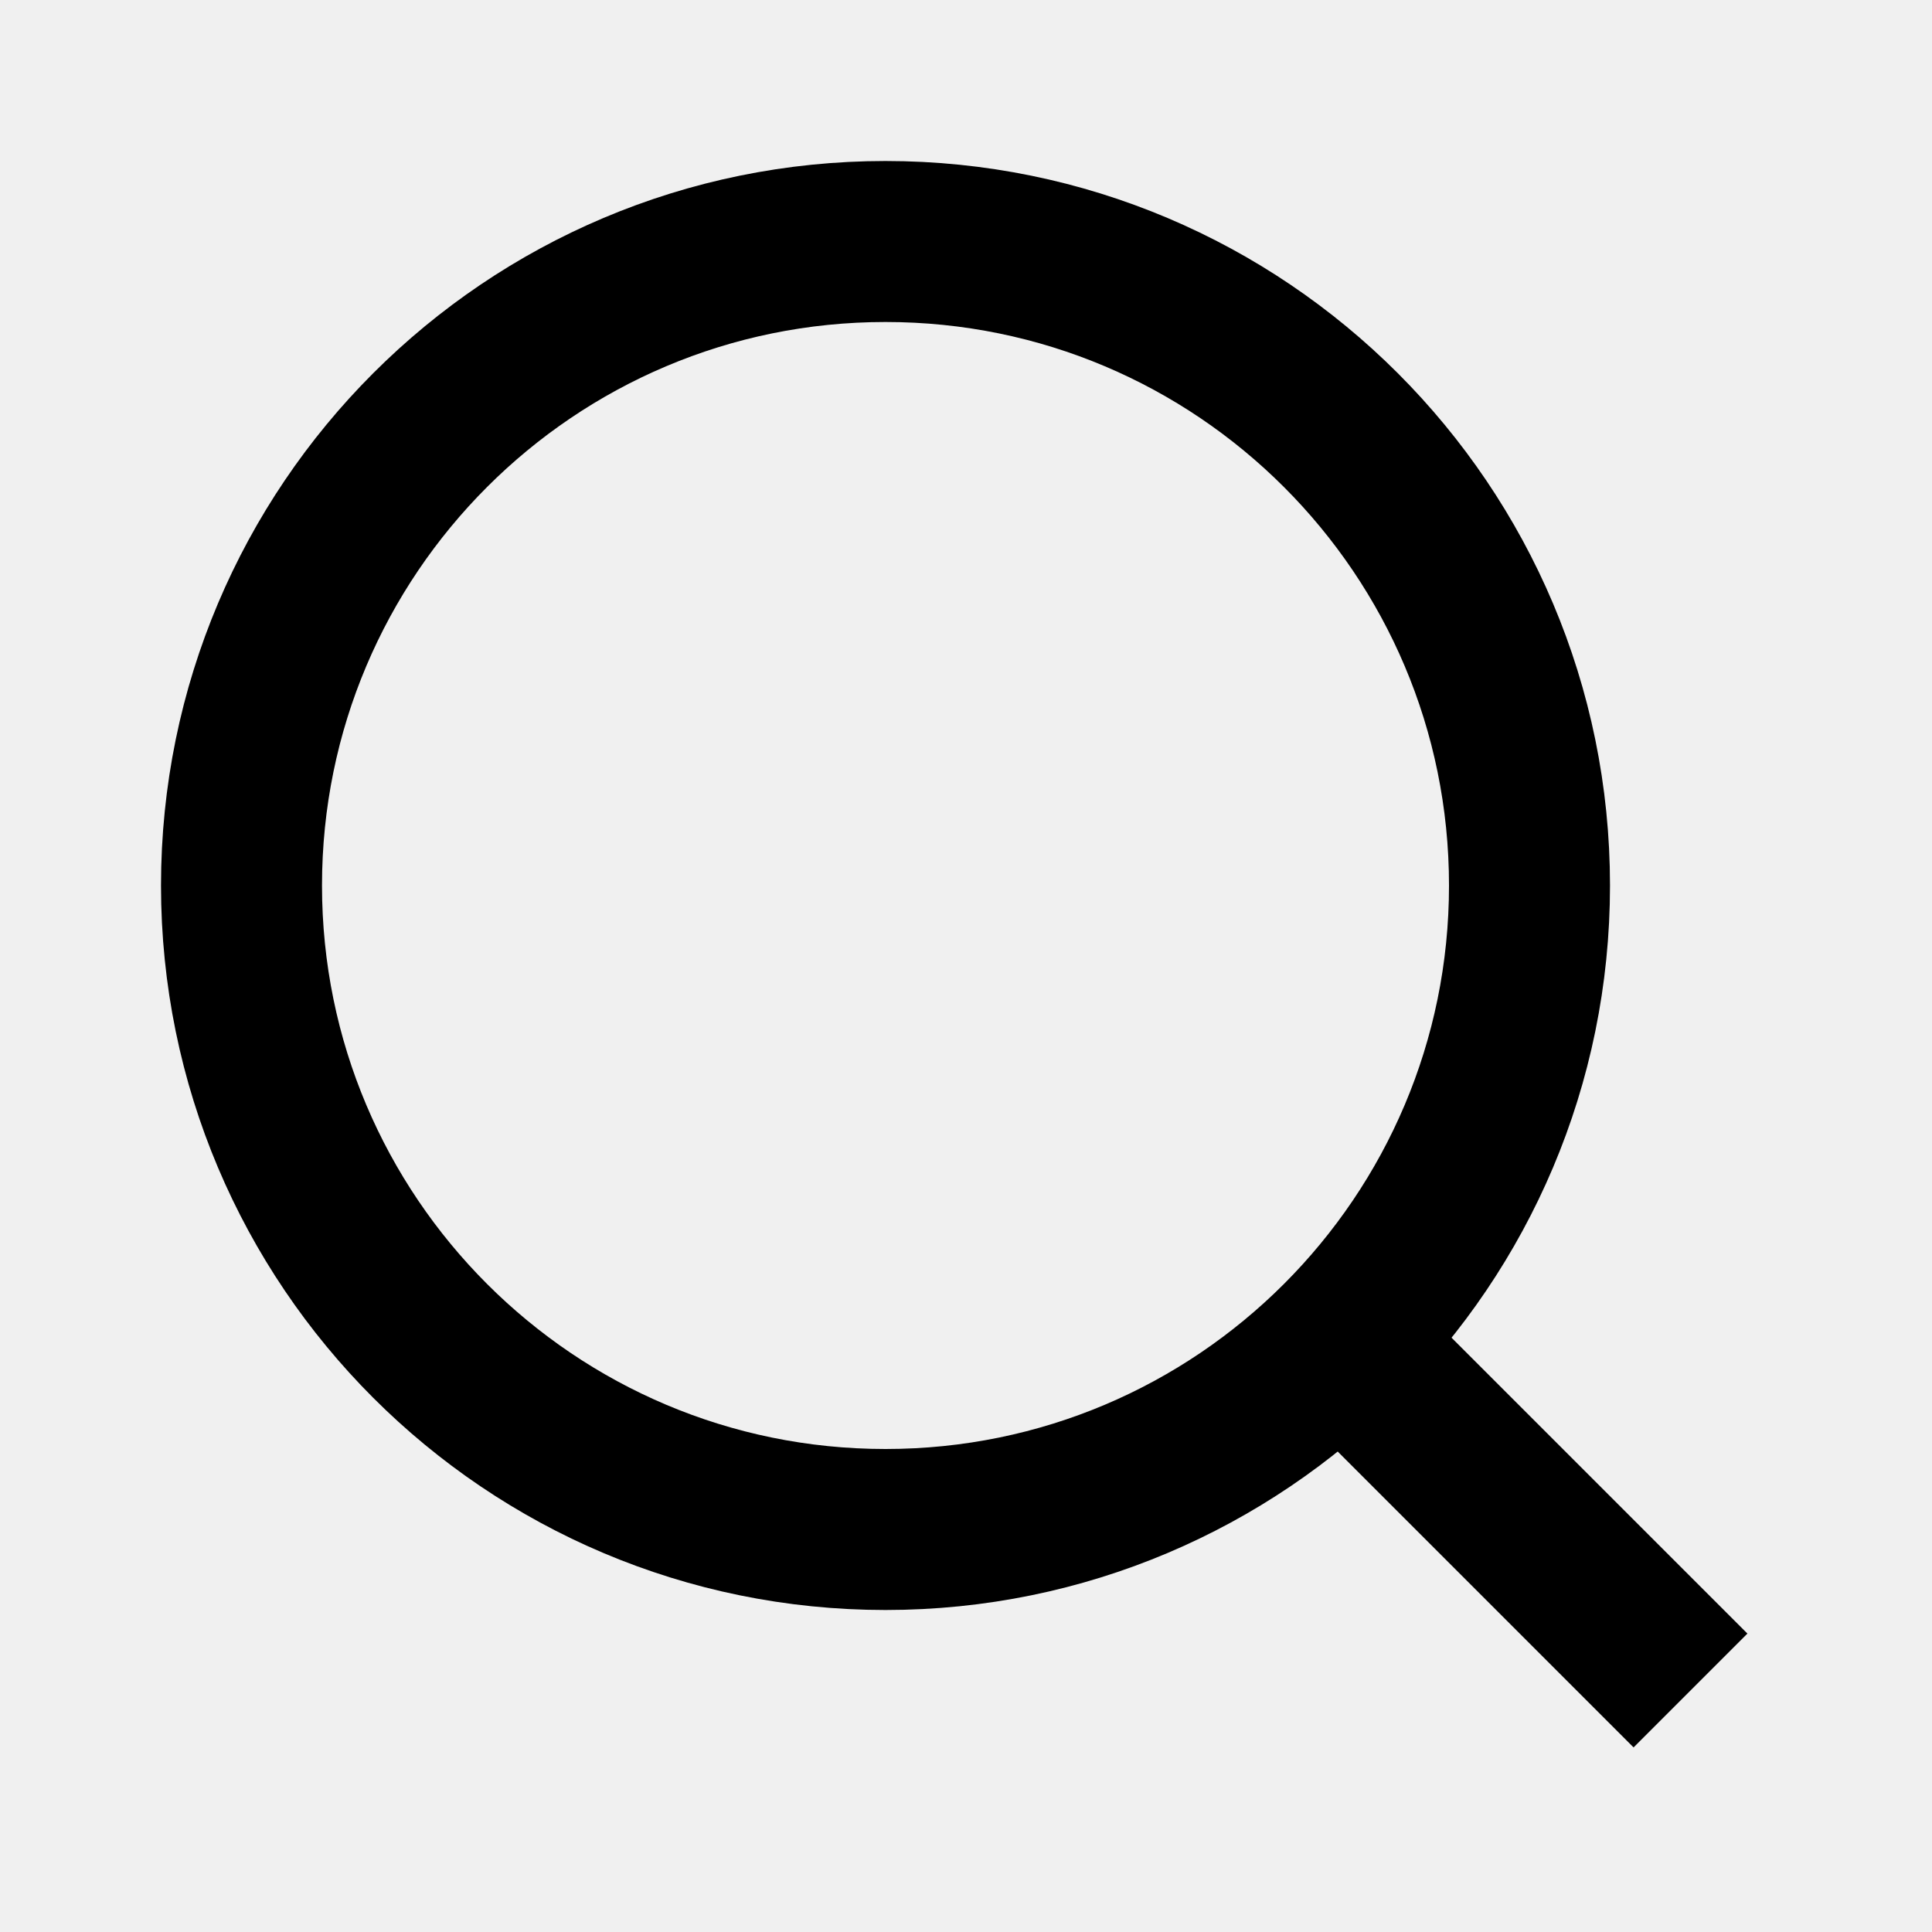
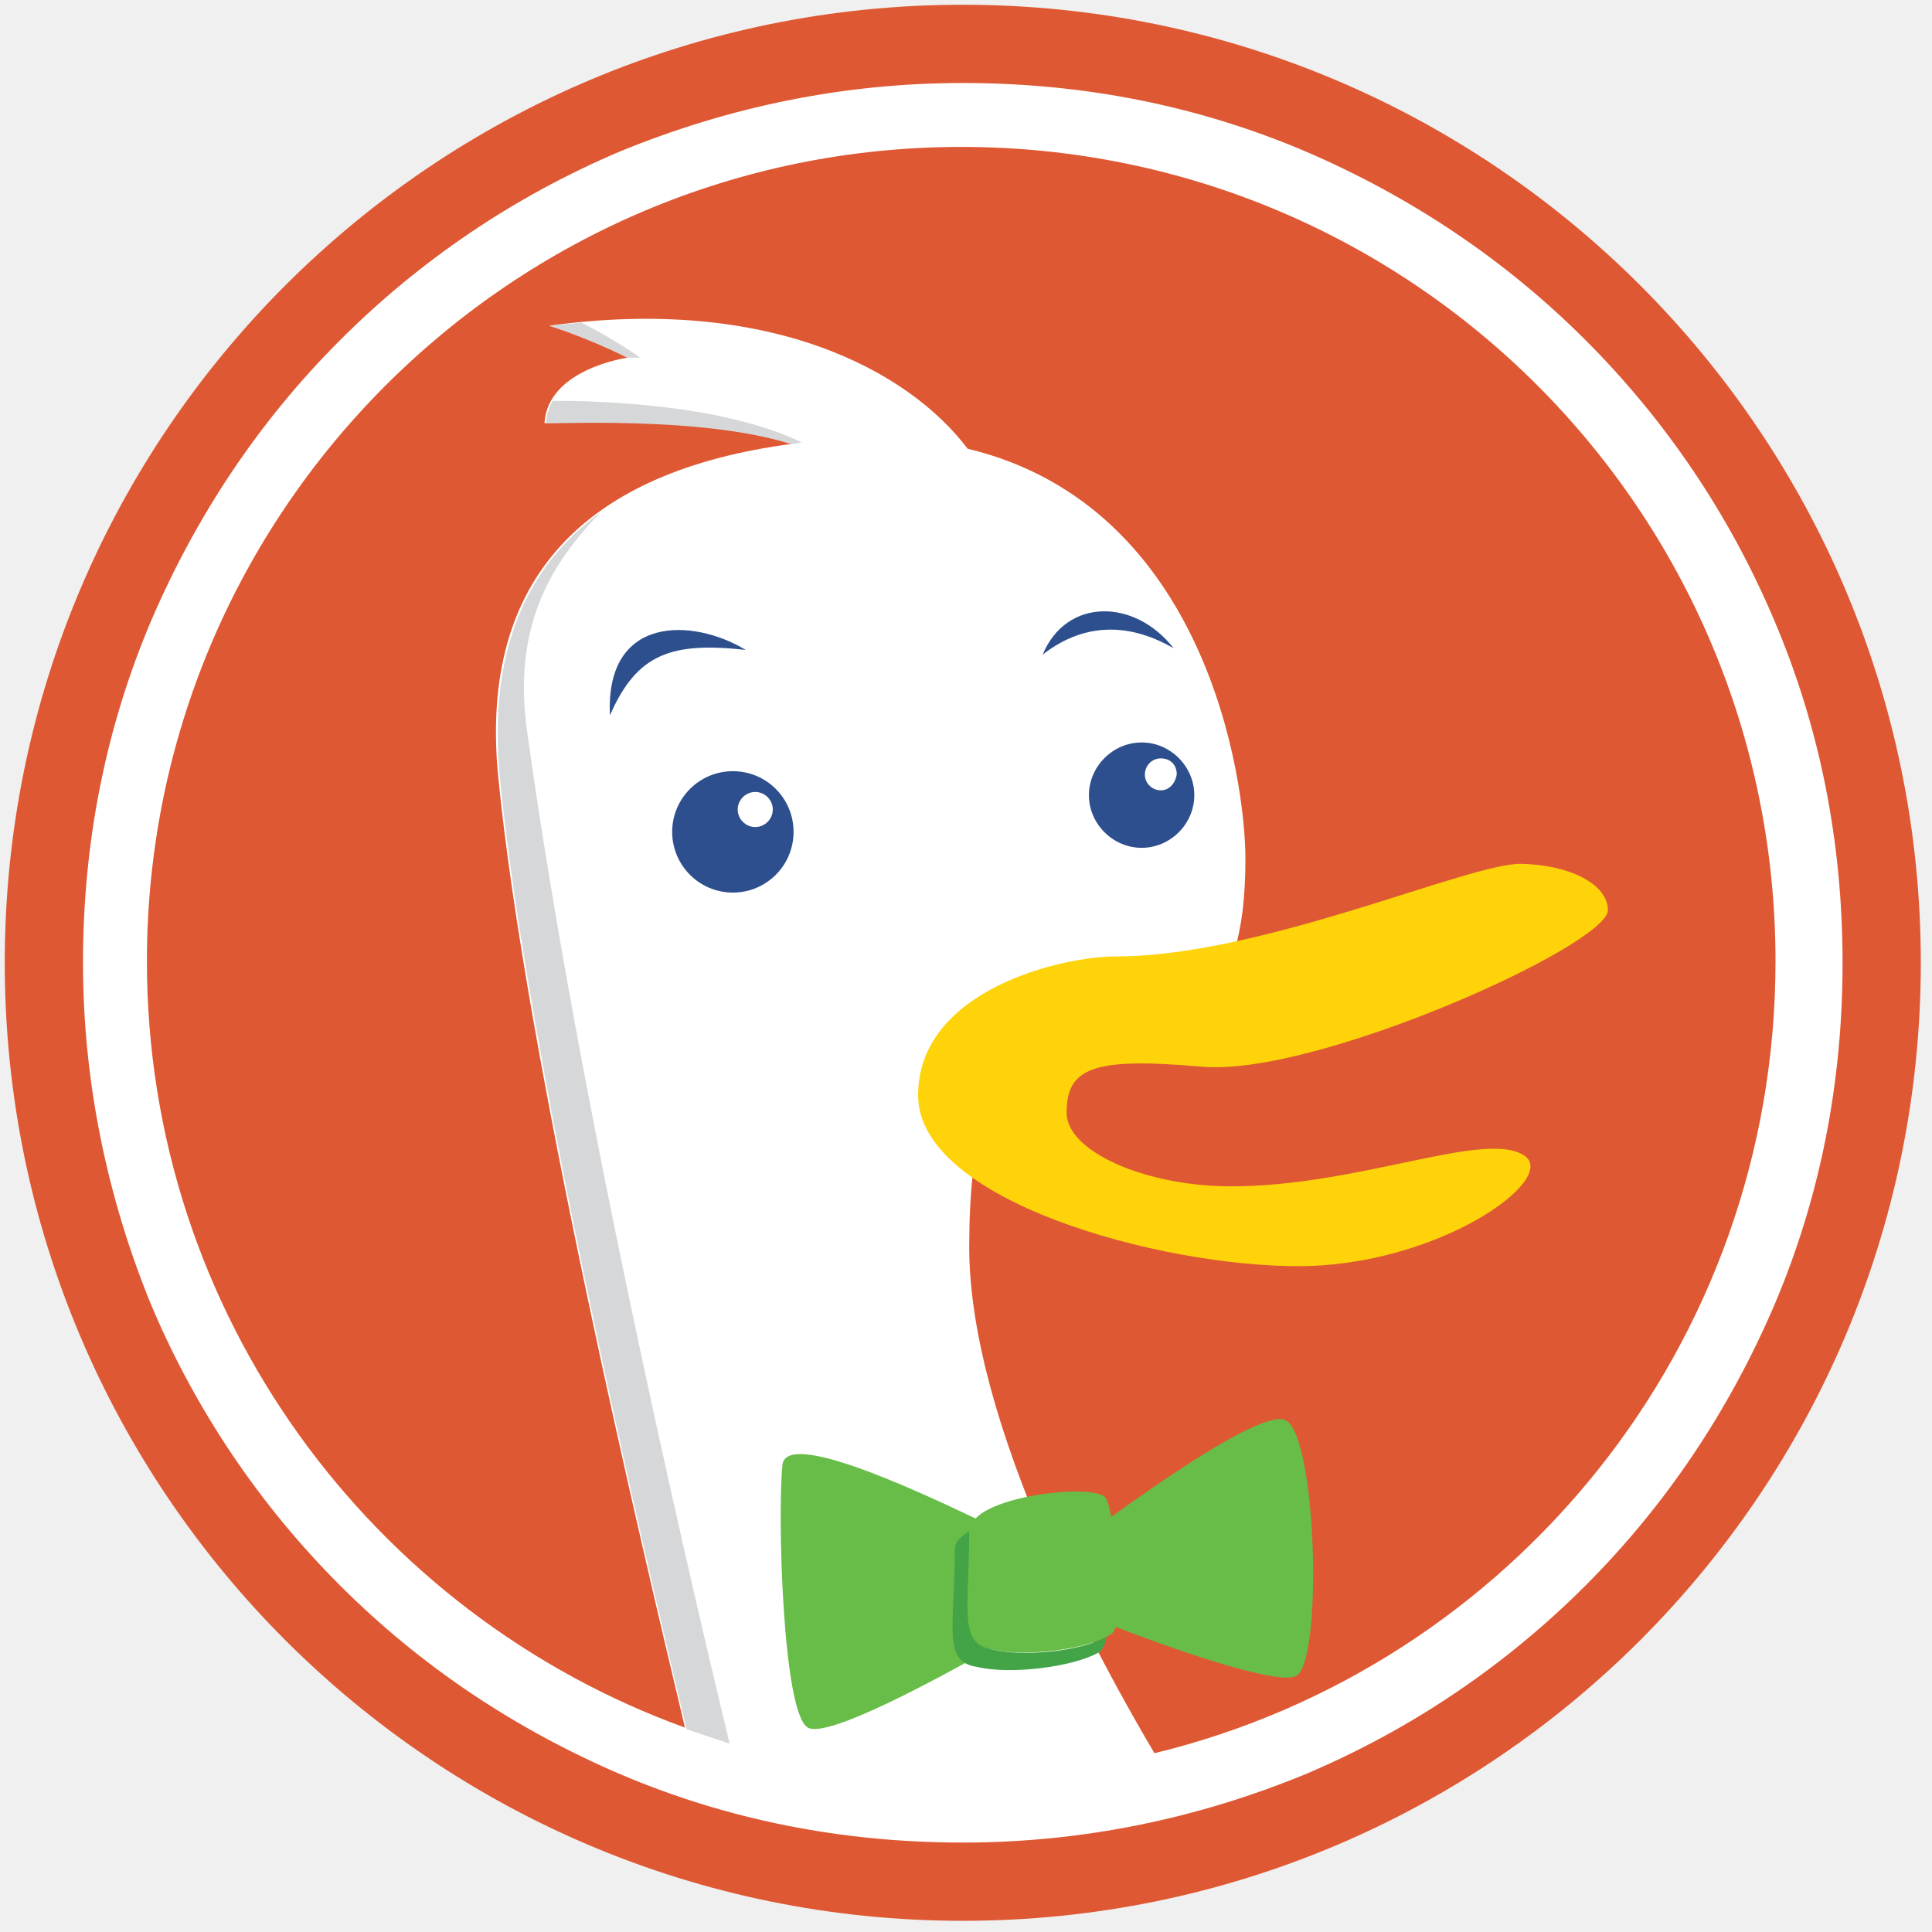
- <svg xmlns="http://www.w3.org/2000/svg" viewBox="0 0 24 24" width="16" height="16" fill="none" stroke="currentColor" stroke-width="2">
-   <circle cx="11" cy="11" r="8" />
-   <line x1="21" y1="21" x2="16.65" y2="16.65" />
+ <svg xmlns="http://www.w3.org/2000/svg" width="24" height="24" viewBox="0 0 24 24" fill="none">
+   <circle cx="11.96" cy="11.96" r="11.901" fill="#DE5833" />
+   <path fill-rule="evenodd" clip-rule="evenodd" d="M19.696 4.225C20.688 5.217 21.481 6.387 22.036 7.696C22.612 9.045 22.889 10.473 22.889 11.96C22.889 13.448 22.612 14.876 22.036 16.225C21.481 17.514 20.707 18.684 19.696 19.696C18.704 20.688 17.534 21.481 16.225 22.036C14.876 22.592 13.448 22.889 11.96 22.889C10.473 22.889 9.045 22.612 7.696 22.036C6.407 21.481 5.236 20.707 4.225 19.696C3.233 18.704 2.44 17.534 1.884 16.225C1.329 14.876 1.031 13.428 1.031 11.96C1.031 10.473 1.309 9.045 1.884 7.696C2.44 6.407 3.213 5.236 4.225 4.225C5.217 3.233 6.387 2.44 7.696 1.884C9.045 1.329 10.473 1.031 11.96 1.031C13.448 1.031 14.876 1.309 16.225 1.884C17.514 2.44 18.684 3.213 19.696 4.225ZM12.04 15.491C12.04 17.712 13.706 20.707 14.341 21.779C18.764 20.707 22.056 16.721 22.056 11.941C22.056 6.347 17.534 1.825 11.941 1.825C6.347 1.825 1.825 6.367 1.825 11.941C1.825 16.324 4.622 20.053 8.509 21.461C7.993 19.299 6.526 13.111 6.188 9.64C5.95 7.18 7.279 5.851 9.838 5.514C8.727 5.157 6.764 5.256 6.764 5.256C6.803 4.582 7.795 4.443 7.795 4.443C7.279 4.185 6.823 4.046 6.823 4.046C9.56 3.669 11.286 4.602 12.02 5.574C14.995 6.288 15.471 9.699 15.471 10.671C15.471 12.599 14.707 12.641 13.9 12.686C12.997 12.736 12.04 12.788 12.04 15.491Z" fill="white" />
+   <path fill-rule="evenodd" clip-rule="evenodd" d="M11.405 13.607C11.405 12.297 13.19 11.881 13.864 11.881C15.689 11.881 18.268 10.711 18.902 10.731C19.557 10.75 19.974 11.008 19.974 11.306C19.974 11.742 16.324 13.388 14.916 13.25C13.567 13.131 13.25 13.269 13.25 13.825C13.25 14.301 14.222 14.737 15.293 14.737C16.899 14.737 18.466 14.023 18.942 14.36C19.359 14.658 17.851 15.729 16.126 15.729C14.4 15.729 11.405 14.916 11.405 13.607Z" fill="#FED30A" />
+   <path d="M14.579 8.053C14.102 7.438 13.25 7.418 12.952 8.132C13.408 7.775 13.964 7.696 14.579 8.053Z" fill="#2D4F8D" />
+   <path d="M9.263 8.073C8.608 7.676 7.517 7.636 7.577 8.886C7.914 8.112 8.35 7.974 9.263 8.073Z" fill="#2D4F8D" />
+   <path fill-rule="evenodd" clip-rule="evenodd" d="M13.527 9.878C13.527 9.521 13.825 9.223 14.182 9.223C14.539 9.223 14.836 9.521 14.836 9.878C14.836 10.235 14.539 10.532 14.182 10.532C13.825 10.532 13.527 10.235 13.527 9.878ZM14.222 9.62C14.222 9.739 14.321 9.818 14.42 9.818C14.519 9.818 14.598 9.739 14.618 9.62C14.618 9.501 14.539 9.421 14.42 9.421C14.301 9.421 14.222 9.521 14.222 9.62Z" fill="#2D4F8D" />
+   <path fill-rule="evenodd" clip-rule="evenodd" d="M8.35 10.334C8.35 9.917 8.688 9.58 9.104 9.58C9.521 9.58 9.858 9.917 9.858 10.334C9.858 10.75 9.521 11.088 9.104 11.088C8.688 11.088 8.35 10.75 8.35 10.334ZM9.164 10.056C9.164 10.175 9.263 10.274 9.382 10.274C9.501 10.274 9.6 10.175 9.6 10.056C9.6 9.937 9.501 9.838 9.382 9.838C9.263 9.838 9.164 9.937 9.164 10.056Z" fill="#2D4F8D" />
+   <path d="M7.458 6.367C6.506 7.061 6.069 8.132 6.208 9.64C6.545 13.111 8.013 19.319 8.529 21.481C8.707 21.541 8.886 21.6 9.064 21.66C8.747 20.35 7.22 13.964 6.545 9.064C6.367 7.755 6.863 6.982 7.458 6.367Z" fill="#D5D7D8" />
+   <path d="M9.818 5.514C9.898 5.514 9.957 5.494 9.957 5.494C8.926 4.998 7.299 4.979 6.863 4.979C6.823 5.058 6.783 5.157 6.783 5.256C6.764 5.276 8.688 5.157 9.818 5.514Z" fill="#D5D7D8" />
+   <path d="M7.954 4.443C7.636 4.225 7.379 4.086 7.22 4.007C7.081 4.026 6.962 4.026 6.823 4.046C6.823 4.046 7.279 4.185 7.795 4.443C7.795 4.443 7.775 4.443 7.755 4.443C7.874 4.443 7.954 4.443 7.954 4.443Z" fill="#D5D7D8" />
+   <path d="M15.947 17.633C15.61 17.554 14.301 18.486 13.805 18.843C13.785 18.744 13.765 18.665 13.745 18.625C13.686 18.427 12.416 18.546 12.119 18.863C11.326 18.486 9.739 17.752 9.719 18.208C9.659 18.803 9.719 21.283 10.036 21.461C10.274 21.6 11.623 20.866 12.297 20.489C12.297 20.489 12.297 20.489 12.317 20.489C12.734 20.588 13.507 20.489 13.785 20.311C13.825 20.291 13.845 20.251 13.864 20.212C14.479 20.45 15.808 20.926 16.086 20.826C16.443 20.727 16.364 17.732 15.947 17.633Z" fill="#67BD47" />
+   <path d="M12.317 20.489C11.901 20.41 12.04 19.993 12.04 19.021V19.021C11.941 19.081 11.861 19.16 11.861 19.24C11.861 20.212 11.703 20.648 12.139 20.707C12.555 20.807 13.329 20.707 13.646 20.529C13.706 20.489 13.726 20.43 13.745 20.331C13.448 20.509 12.714 20.588 12.317 20.489Z" fill="#43A347" />
</svg>
